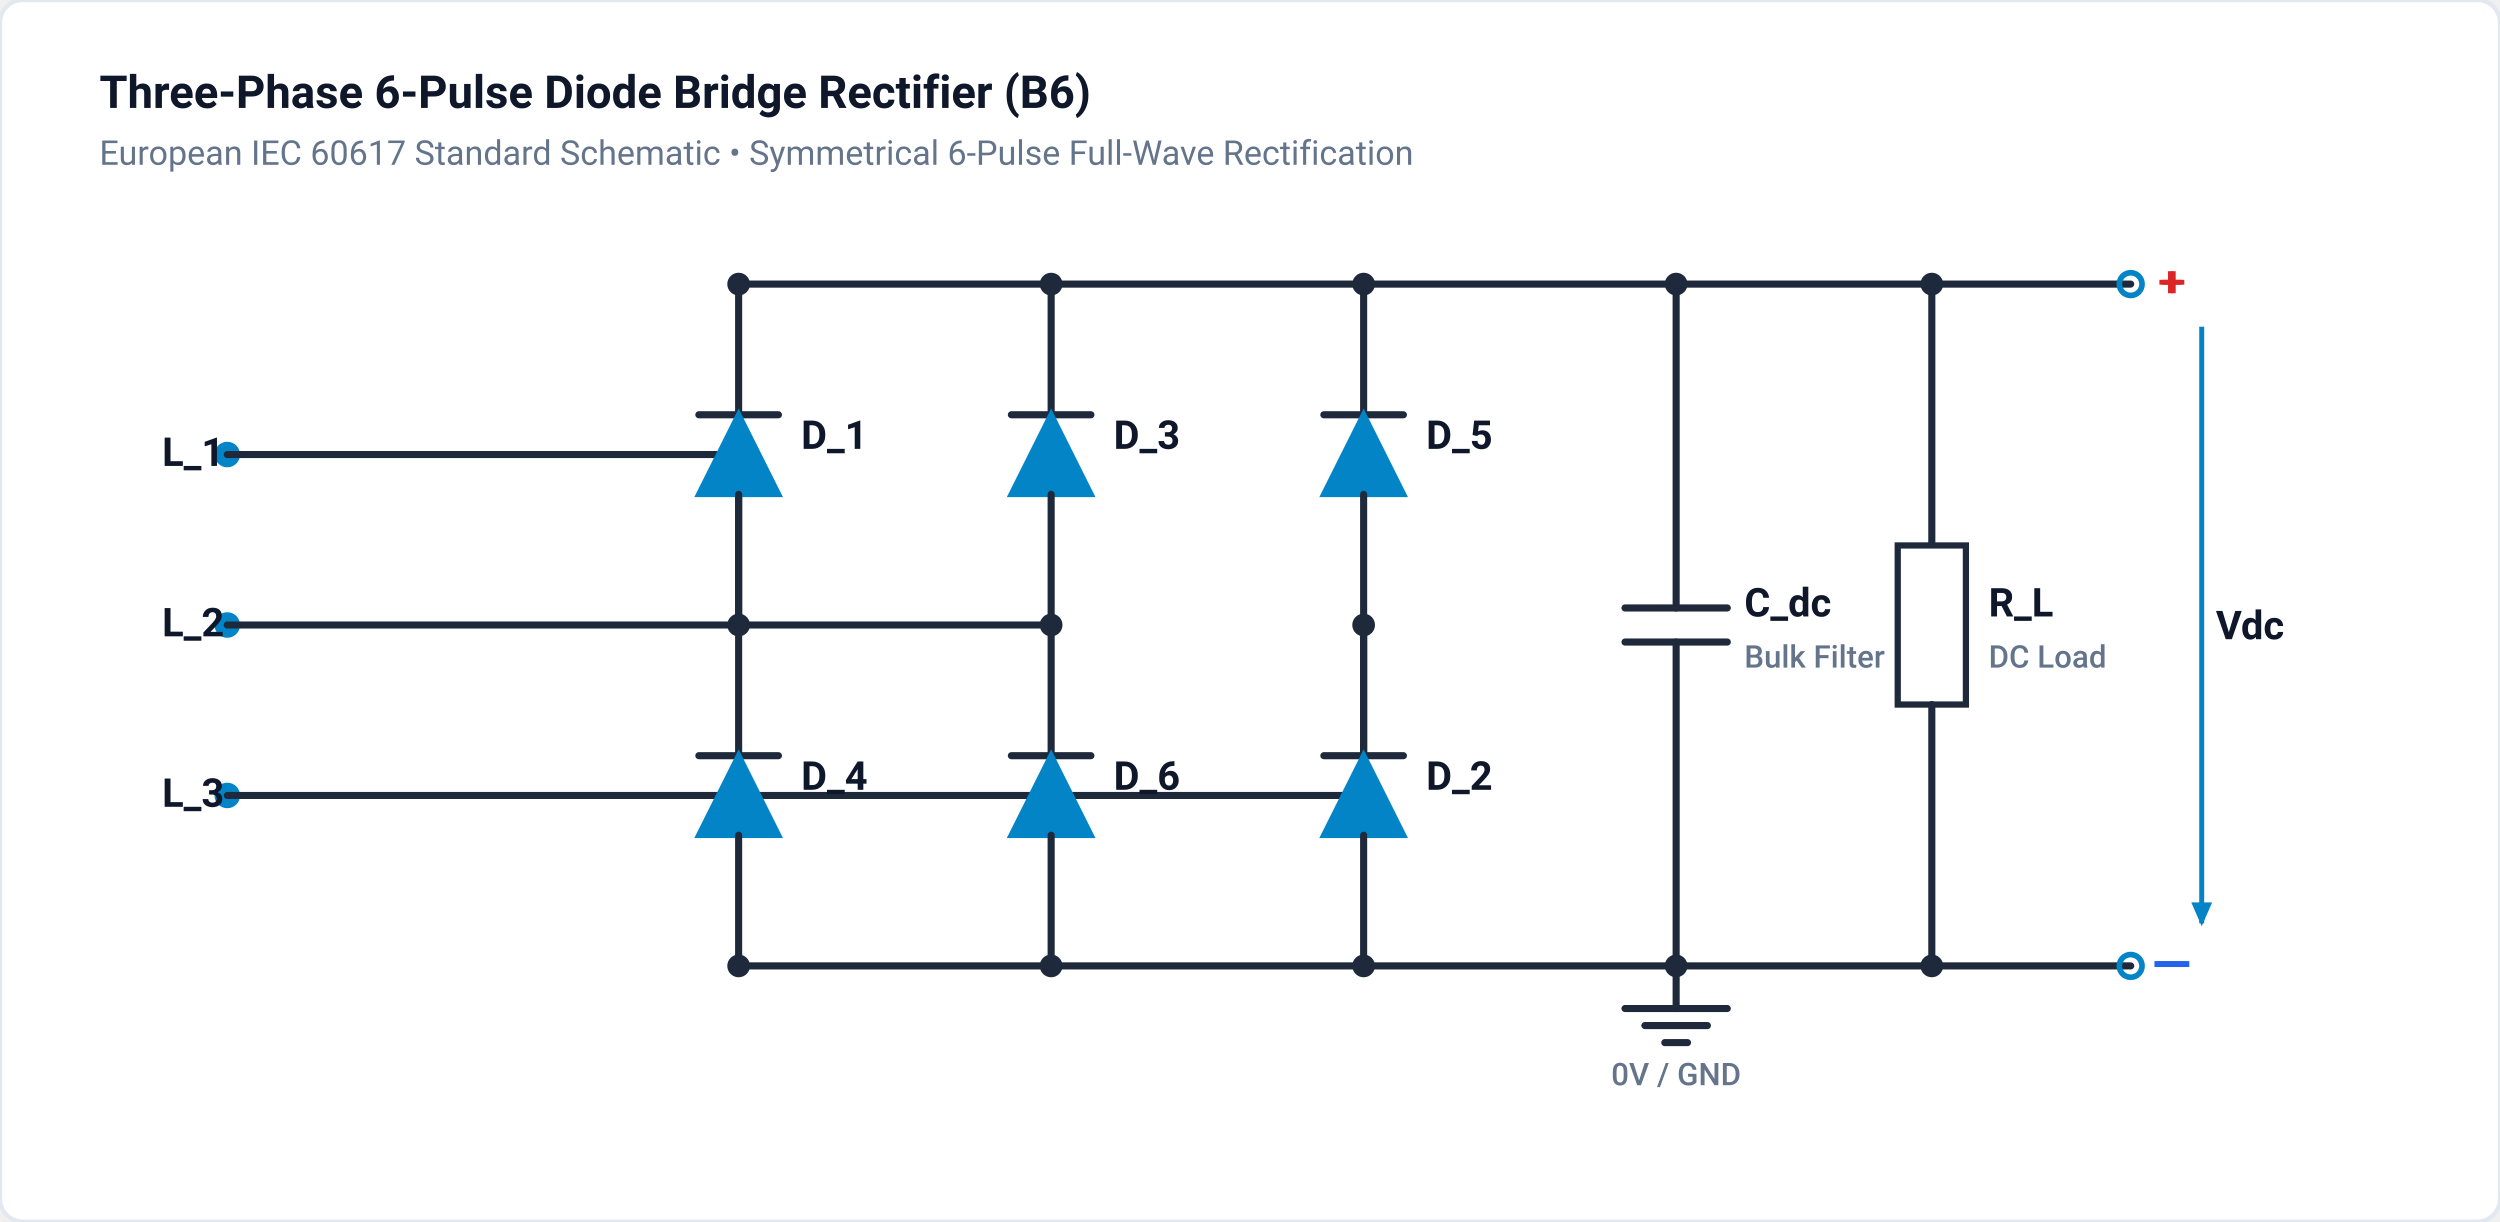
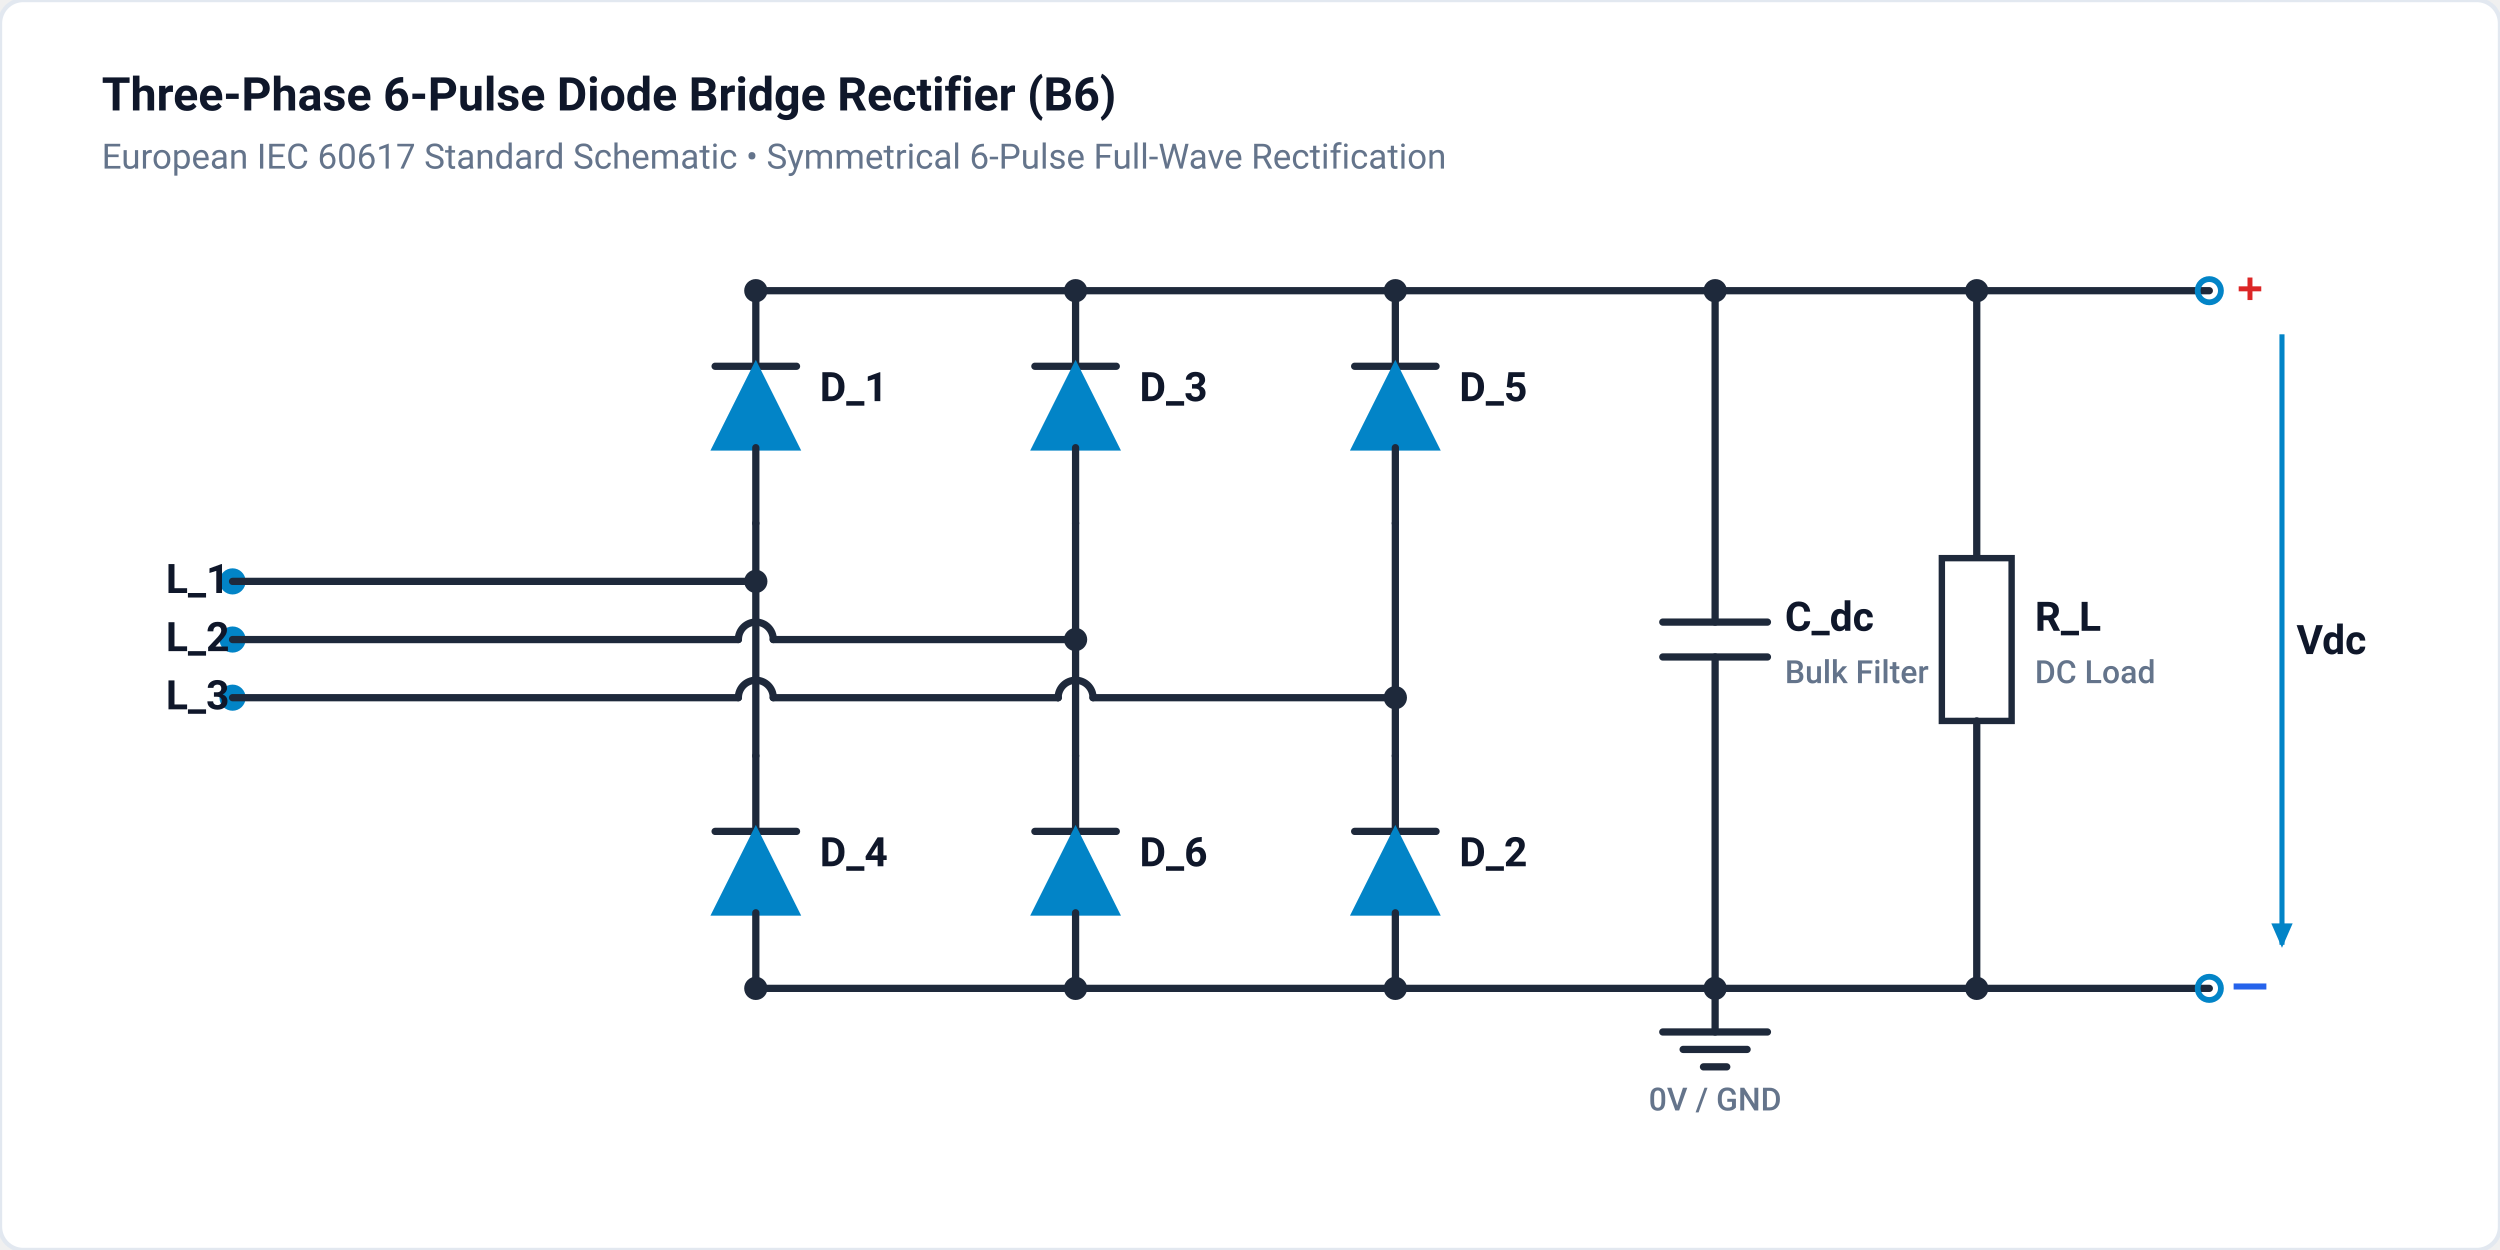
- <svg xmlns="http://www.w3.org/2000/svg" viewBox="0 0 880 430" width="100%" height="100%">
+ <svg xmlns="http://www.w3.org/2000/svg" viewBox="0 0 860 430" width="100%" height="100%">
  <defs>
    <style>
      .wire { stroke: #1e293b; stroke-width: 2.5; stroke-linecap: round; stroke-linejoin: round; fill: none; }
      .wire-thin { stroke: #64748b; stroke-width: 1.5; stroke-linecap: round; stroke-linejoin: round; fill: none; }
      .wire-dashed { stroke: #0284c7; stroke-width: 2; stroke-dasharray: 5,4; fill: none; }
      .wire-gnd { stroke: #1e293b; stroke-width: 2.5; stroke-linecap: round; }
      .junction { fill: #1e293b; }
      .label { font-family: -apple-system, BlinkMacSystemFont, "Segoe UI", Roboto, "Helvetica Neue", Arial, sans-serif; font-size: 14px; fill: #0f172a; font-weight: 600; text-anchor: middle; }
      .label-start { font-family: -apple-system, BlinkMacSystemFont, "Segoe UI", Roboto, "Helvetica Neue", Arial, sans-serif; font-size: 14px; fill: #0f172a; font-weight: 600; text-anchor: start; }
      .label-end { font-family: -apple-system, BlinkMacSystemFont, "Segoe UI", Roboto, "Helvetica Neue", Arial, sans-serif; font-size: 14px; fill: #0f172a; font-weight: 600; text-anchor: end; }
      .sublabel { font-family: -apple-system, BlinkMacSystemFont, "Segoe UI", Roboto, "Helvetica Neue", Arial, sans-serif; font-size: 11px; fill: #64748b; font-weight: 500; text-anchor: middle; }
      .sublabel-start { font-family: -apple-system, BlinkMacSystemFont, "Segoe UI", Roboto, "Helvetica Neue", Arial, sans-serif; font-size: 11px; fill: #64748b; font-weight: 500; text-anchor: start; }
      .title { font-family: -apple-system, BlinkMacSystemFont, "Segoe UI", Roboto, "Helvetica Neue", Arial, sans-serif; font-size: 16px; fill: #0f172a; font-weight: 700; }
      .subtitle { font-family: -apple-system, BlinkMacSystemFont, "Segoe UI", Roboto, "Helvetica Neue", Arial, sans-serif; font-size: 12px; fill: #64748b; font-weight: 400; }
      .comp-body { fill: #ffffff; stroke: #1e293b; stroke-width: 2.2; }
      .comp-diode { fill: #0284c7; stroke: #0284c7; stroke-width: 2; }
      .comp-sw { stroke: #0284c7; stroke-width: 2.5; stroke-linecap: round; fill: none; }
      .arrow { fill: #0284c7; stroke: none; }
      .measure-arrow { stroke: #0284c7; stroke-width: 1.75; fill: none; }
      .tag-pos { fill: #dc2626; font-family: sans-serif; font-size: 16px; font-weight: bold; text-anchor: middle; }
      .tag-neg { fill: #2563eb; font-family: sans-serif; font-size: 18px; font-weight: bold; text-anchor: middle; }
+       .tag-pos-start { fill: #dc2626; font-family: sans-serif; font-size: 15px; font-weight: bold; text-anchor: start; }
+       .tag-neg-start { fill: #2563eb; font-family: sans-serif; font-size: 15px; font-weight: bold; text-anchor: start; }
      .card { fill: #ffffff; stroke: #e2e8f0; stroke-width: 1.5; rx: 8px; }
      .block { fill: #f8fafc; stroke: #cbd5e1; stroke-width: 1.5; rx: 6px; }
      .block-accent { fill: #f0f9ff; stroke: #0284c7; stroke-width: 1.5; rx: 6px; }
+       .leg-box { fill: #f8fafc; stroke: #cbd5e1; stroke-width: 1.2; stroke-dasharray: 4,4; rx: 6px; }
    </style>
    <marker id="arr-blue" viewBox="0 0 10 10" refX="7" refY="5" markerWidth="6" markerHeight="6" orient="auto-start-reverse">
      <path d="M 0 1.5 L 8 5 L 0 8.5 z" fill="#0284c7" />
    </marker>
    <marker id="arr-green" viewBox="0 0 10 10" refX="7" refY="5" markerWidth="6" markerHeight="6" orient="auto-start-reverse">
      <path d="M 0 1.5 L 8 5 L 0 8.5 z" fill="#16a34a" />
    </marker>
  </defs>
  <rect width="100%" height="100%" class="card" />
  <text x="35" y="38" class="title">Three-Phase 6-Pulse Diode Bridge Rectifier (B6)</text>
  <text x="35" y="58" class="subtitle">European IEC 60617 Standard Schematic • Symmetrical 6-Pulse Full-Wave Rectification</text>
-   <circle cx="80" cy="160" r="4.5" fill="#0284c7" />
-   <text x="68" y="164" class="label" text-anchor="end" fill="#0284c7">L_1</text>
-   <line x1="80" y1="160" x2="260" y2="160" class="wire" />
-   <line x1="260" y1="160" x2="260" y2="220" class="wire" />
-   <circle cx="260" cy="220" r="4" class="junction" />
+   <circle cx="80" cy="200" r="4.5" fill="#0284c7" />
+   <text x="68" y="204" class="label" text-anchor="end" fill="#0284c7">L_1</text>
+   <line x1="80" y1="200" x2="260" y2="200" class="wire" />
+   <circle cx="260" cy="200" r="4" class="junction" />
  <circle cx="80" cy="220" r="4.5" fill="#0284c7" />
  <text x="68" y="224" class="label" text-anchor="end" fill="#0284c7">L_2</text>
-   <line x1="80" y1="220" x2="370" y2="220" class="wire" />
+   <line x1="80" y1="220" x2="254" y2="220" class="wire" />
+   <path d="M 254 220 A 6 6 0 0 1 266 220" class="wire" />
+   <line x1="266" y1="220" x2="370" y2="220" class="wire" />
  <circle cx="370" cy="220" r="4" class="junction" />
-   <circle cx="80" cy="280" r="4.5" fill="#0284c7" />
-   <text x="68" y="284" class="label" text-anchor="end" fill="#0284c7">L_3</text>
-   <line x1="80" y1="280" x2="480" y2="280" class="wire" />
-   <line x1="480" y1="280" x2="480" y2="220" class="wire" />
-   <circle cx="480" cy="220" r="4" class="junction" />
-   <line x1="260" y1="100" x2="260" y2="146" class="wire" />
-   <line x1="246" y1="146" x2="274" y2="146" class="wire" stroke-width="2.5" stroke="#0284c7" />
-   <polygon points="246,174 260,146 274,174" class="comp-diode" />
-   <line x1="260" y1="174" x2="260" y2="220" class="wire" />
-   <text x="282" y="158" class="label-start">D_1</text>
-   <text x="282" y="176" class="sublabel-start" />
-   <line x1="260" y1="220" x2="260" y2="266" class="wire" />
-   <line x1="246" y1="266" x2="274" y2="266" class="wire" stroke-width="2.5" stroke="#0284c7" />
-   <polygon points="246,294 260,266 274,294" class="comp-diode" />
-   <line x1="260" y1="294" x2="260" y2="340" class="wire" />
-   <text x="282" y="278" class="label-start">D_4</text>
-   <text x="282" y="296" class="sublabel-start" />
-   <line x1="370" y1="100" x2="370" y2="146" class="wire" />
-   <line x1="356" y1="146" x2="384" y2="146" class="wire" stroke-width="2.5" stroke="#0284c7" />
-   <polygon points="356,174 370,146 384,174" class="comp-diode" />
-   <line x1="370" y1="174" x2="370" y2="220" class="wire" />
-   <text x="392" y="158" class="label-start">D_3</text>
-   <text x="392" y="176" class="sublabel-start" />
-   <line x1="370" y1="220" x2="370" y2="266" class="wire" />
-   <line x1="356" y1="266" x2="384" y2="266" class="wire" stroke-width="2.5" stroke="#0284c7" />
-   <polygon points="356,294 370,266 384,294" class="comp-diode" />
-   <line x1="370" y1="294" x2="370" y2="340" class="wire" />
-   <text x="392" y="278" class="label-start">D_6</text>
-   <text x="392" y="296" class="sublabel-start" />
-   <line x1="480" y1="100" x2="480" y2="146" class="wire" />
-   <line x1="466" y1="146" x2="494" y2="146" class="wire" stroke-width="2.5" stroke="#0284c7" />
-   <polygon points="466,174 480,146 494,174" class="comp-diode" />
-   <line x1="480" y1="174" x2="480" y2="220" class="wire" />
-   <text x="502" y="158" class="label-start">D_5</text>
-   <text x="502" y="176" class="sublabel-start" />
-   <line x1="480" y1="220" x2="480" y2="266" class="wire" />
-   <line x1="466" y1="266" x2="494" y2="266" class="wire" stroke-width="2.5" stroke="#0284c7" />
-   <polygon points="466,294 480,266 494,294" class="comp-diode" />
-   <line x1="480" y1="294" x2="480" y2="340" class="wire" />
-   <text x="502" y="278" class="label-start">D_2</text>
-   <text x="502" y="296" class="sublabel-start" />
-   <line x1="260" y1="100" x2="750" y2="100" class="wire" stroke="#dc2626" />
+   <circle cx="80" cy="240" r="4.5" fill="#0284c7" />
+   <text x="68" y="244" class="label" text-anchor="end" fill="#0284c7">L_3</text>
+   <line x1="80" y1="240" x2="254" y2="240" class="wire" />
+   <path d="M 254 240 A 6 6 0 0 1 266 240" class="wire" />
+   <line x1="266" y1="240" x2="364" y2="240" class="wire" />
+   <line x1="364" y1="240" x2="364" y2="240" class="wire" />
+   <path d="M 364 240 A 6 6 0 0 1 376 240" class="wire" />
+   <line x1="376" y1="240" x2="480" y2="240" class="wire" />
+   <circle cx="480" cy="240" r="4" class="junction" />
+   <line x1="260" y1="100" x2="260" y2="126" class="wire" />
+   <line x1="246" y1="126" x2="274" y2="126" class="wire" stroke-width="2.5" stroke="#0284c7" />
+   <polygon points="246,154 260,126 274,154" class="comp-diode" />
+   <line x1="260" y1="154" x2="260" y2="180" class="wire" />
+   <text x="282" y="138" class="label-start">D_1</text>
+   <text x="282" y="156" class="sublabel-start" />
+   <line x1="260" y1="180" x2="260" y2="260" class="wire" />
+   <line x1="260" y1="260" x2="260" y2="286" class="wire" />
+   <line x1="246" y1="286" x2="274" y2="286" class="wire" stroke-width="2.5" stroke="#0284c7" />
+   <polygon points="246,314 260,286 274,314" class="comp-diode" />
+   <line x1="260" y1="314" x2="260" y2="340" class="wire" />
+   <text x="282" y="298" class="label-start">D_4</text>
+   <text x="282" y="316" class="sublabel-start" />
+   <line x1="370" y1="100" x2="370" y2="126" class="wire" />
+   <line x1="356" y1="126" x2="384" y2="126" class="wire" stroke-width="2.5" stroke="#0284c7" />
+   <polygon points="356,154 370,126 384,154" class="comp-diode" />
+   <line x1="370" y1="154" x2="370" y2="180" class="wire" />
+   <text x="392" y="138" class="label-start">D_3</text>
+   <text x="392" y="156" class="sublabel-start" />
+   <line x1="370" y1="180" x2="370" y2="260" class="wire" />
+   <line x1="370" y1="260" x2="370" y2="286" class="wire" />
+   <line x1="356" y1="286" x2="384" y2="286" class="wire" stroke-width="2.5" stroke="#0284c7" />
+   <polygon points="356,314 370,286 384,314" class="comp-diode" />
+   <line x1="370" y1="314" x2="370" y2="340" class="wire" />
+   <text x="392" y="298" class="label-start">D_6</text>
+   <text x="392" y="316" class="sublabel-start" />
+   <line x1="480" y1="100" x2="480" y2="126" class="wire" />
+   <line x1="466" y1="126" x2="494" y2="126" class="wire" stroke-width="2.5" stroke="#0284c7" />
+   <polygon points="466,154 480,126 494,154" class="comp-diode" />
+   <line x1="480" y1="154" x2="480" y2="180" class="wire" />
+   <text x="502" y="138" class="label-start">D_5</text>
+   <text x="502" y="156" class="sublabel-start" />
+   <line x1="480" y1="180" x2="480" y2="260" class="wire" />
+   <line x1="480" y1="260" x2="480" y2="286" class="wire" />
+   <line x1="466" y1="286" x2="494" y2="286" class="wire" stroke-width="2.5" stroke="#0284c7" />
+   <polygon points="466,314 480,286 494,314" class="comp-diode" />
+   <line x1="480" y1="314" x2="480" y2="340" class="wire" />
+   <text x="502" y="298" class="label-start">D_2</text>
+   <text x="502" y="316" class="sublabel-start" />
+   <line x1="260" y1="100" x2="760" y2="100" class="wire" stroke="#dc2626" />
  <circle cx="260" cy="100" r="4" class="junction" />
  <circle cx="370" cy="100" r="4" class="junction" />
  <circle cx="480" cy="100" r="4" class="junction" />
  <circle cx="590" cy="100" r="4" class="junction" />
  <circle cx="680" cy="100" r="4" class="junction" />
-   <text x="765" y="105" class="tag-pos">+</text>
-   <line x1="260" y1="340" x2="750" y2="340" class="wire" stroke="#2563eb" />
+   <line x1="260" y1="340" x2="760" y2="340" class="wire" stroke="#2563eb" />
  <circle cx="260" cy="340" r="4" class="junction" />
  <circle cx="370" cy="340" r="4" class="junction" />
  <circle cx="480" cy="340" r="4" class="junction" />
  <circle cx="590" cy="340" r="4" class="junction" />
  <circle cx="680" cy="340" r="4" class="junction" />
-   <text x="765" y="345" class="tag-neg">−</text>
  <line x1="590" y1="100" x2="590" y2="214" class="wire" />
  <line x1="572" y1="214" x2="608" y2="214" class="wire" stroke-width="3" />
  <line x1="572" y1="226" x2="608" y2="226" class="wire" stroke-width="3" />
  <line x1="590" y1="226" x2="590" y2="340" class="wire" />
  <text x="614" y="217" class="label-start">C_dc</text>
  <text x="614" y="235" class="sublabel-start">Bulk Filter</text>
  <line x1="680" y1="100" x2="680" y2="192" class="wire" />
  <rect x="668" y="192" width="24" height="56" class="comp-body" />
  <line x1="680" y1="248" x2="680" y2="340" class="wire" />
  <text x="700" y="217" class="label-start">R_L</text>
  <text x="700" y="235" class="sublabel-start">DC Load</text>
-   <circle cx="750" cy="100" r="4" fill="none" stroke="#0284c7" stroke-width="2" />
-   <circle cx="750" cy="340" r="4" fill="none" stroke="#0284c7" stroke-width="2" />
-   <text x="764" y="105" class="tag-pos">+</text>
-   <text x="764" y="345" class="tag-neg">−</text>
-   <line x1="775" y1="115" x2="775" y2="325" class="measure-arrow" marker-end="url(#arr-blue)" />
-   <text x="792" y="225" class="label" fill="#0284c7">Vdc</text>
+   <circle cx="760" cy="100" r="4" fill="none" stroke="#0284c7" stroke-width="2" />
+   <circle cx="760" cy="340" r="4" fill="none" stroke="#0284c7" stroke-width="2" />
+   <text x="774" y="105" class="tag-pos">+</text>
+   <text x="774" y="345" class="tag-neg">−</text>
+   <line x1="785" y1="115" x2="785" y2="325" class="measure-arrow" marker-end="url(#arr-blue)" />
+   <text x="802" y="225" class="label" fill="#0284c7">Vdc</text>
  <line x1="590" y1="340" x2="590" y2="355" class="wire" />
  <line x1="572" y1="355" x2="608" y2="355" class="wire-gnd" />
  <line x1="579" y1="361" x2="601" y2="361" class="wire-gnd" />
  <line x1="586" y1="367" x2="594" y2="367" class="wire-gnd" />
  <text x="590" y="382" class="sublabel">0V / GND</text>
</svg>
